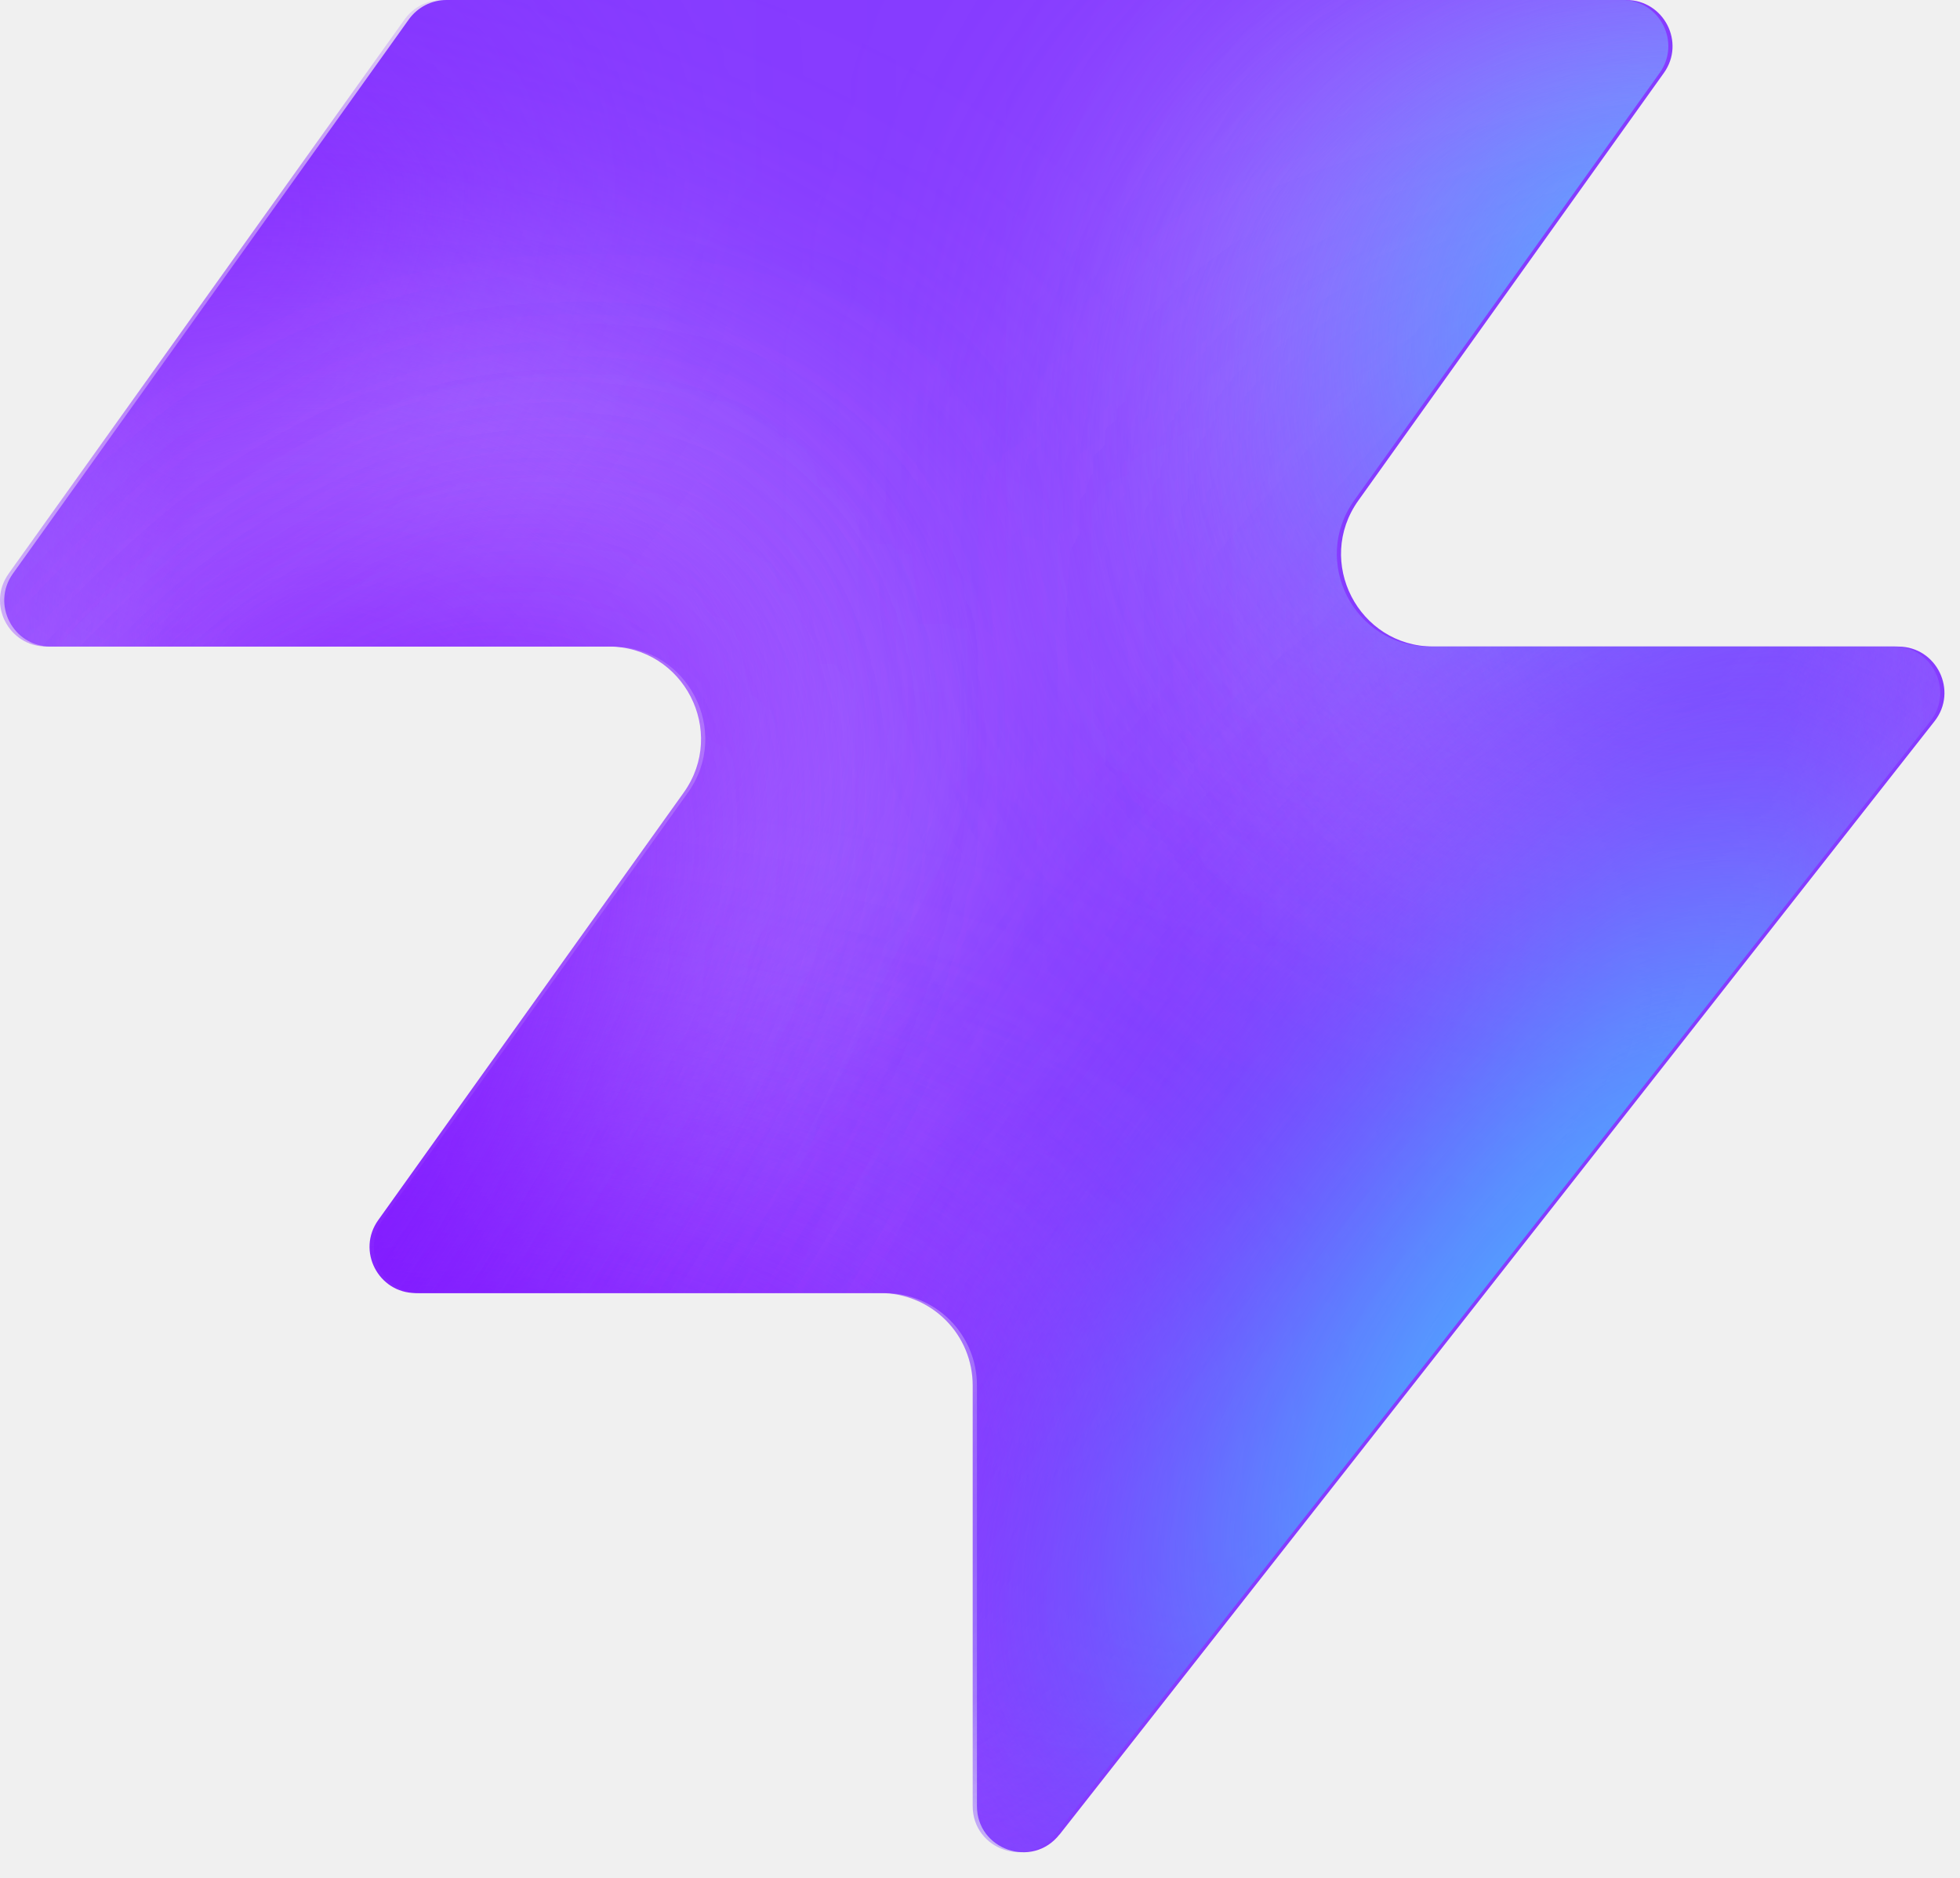
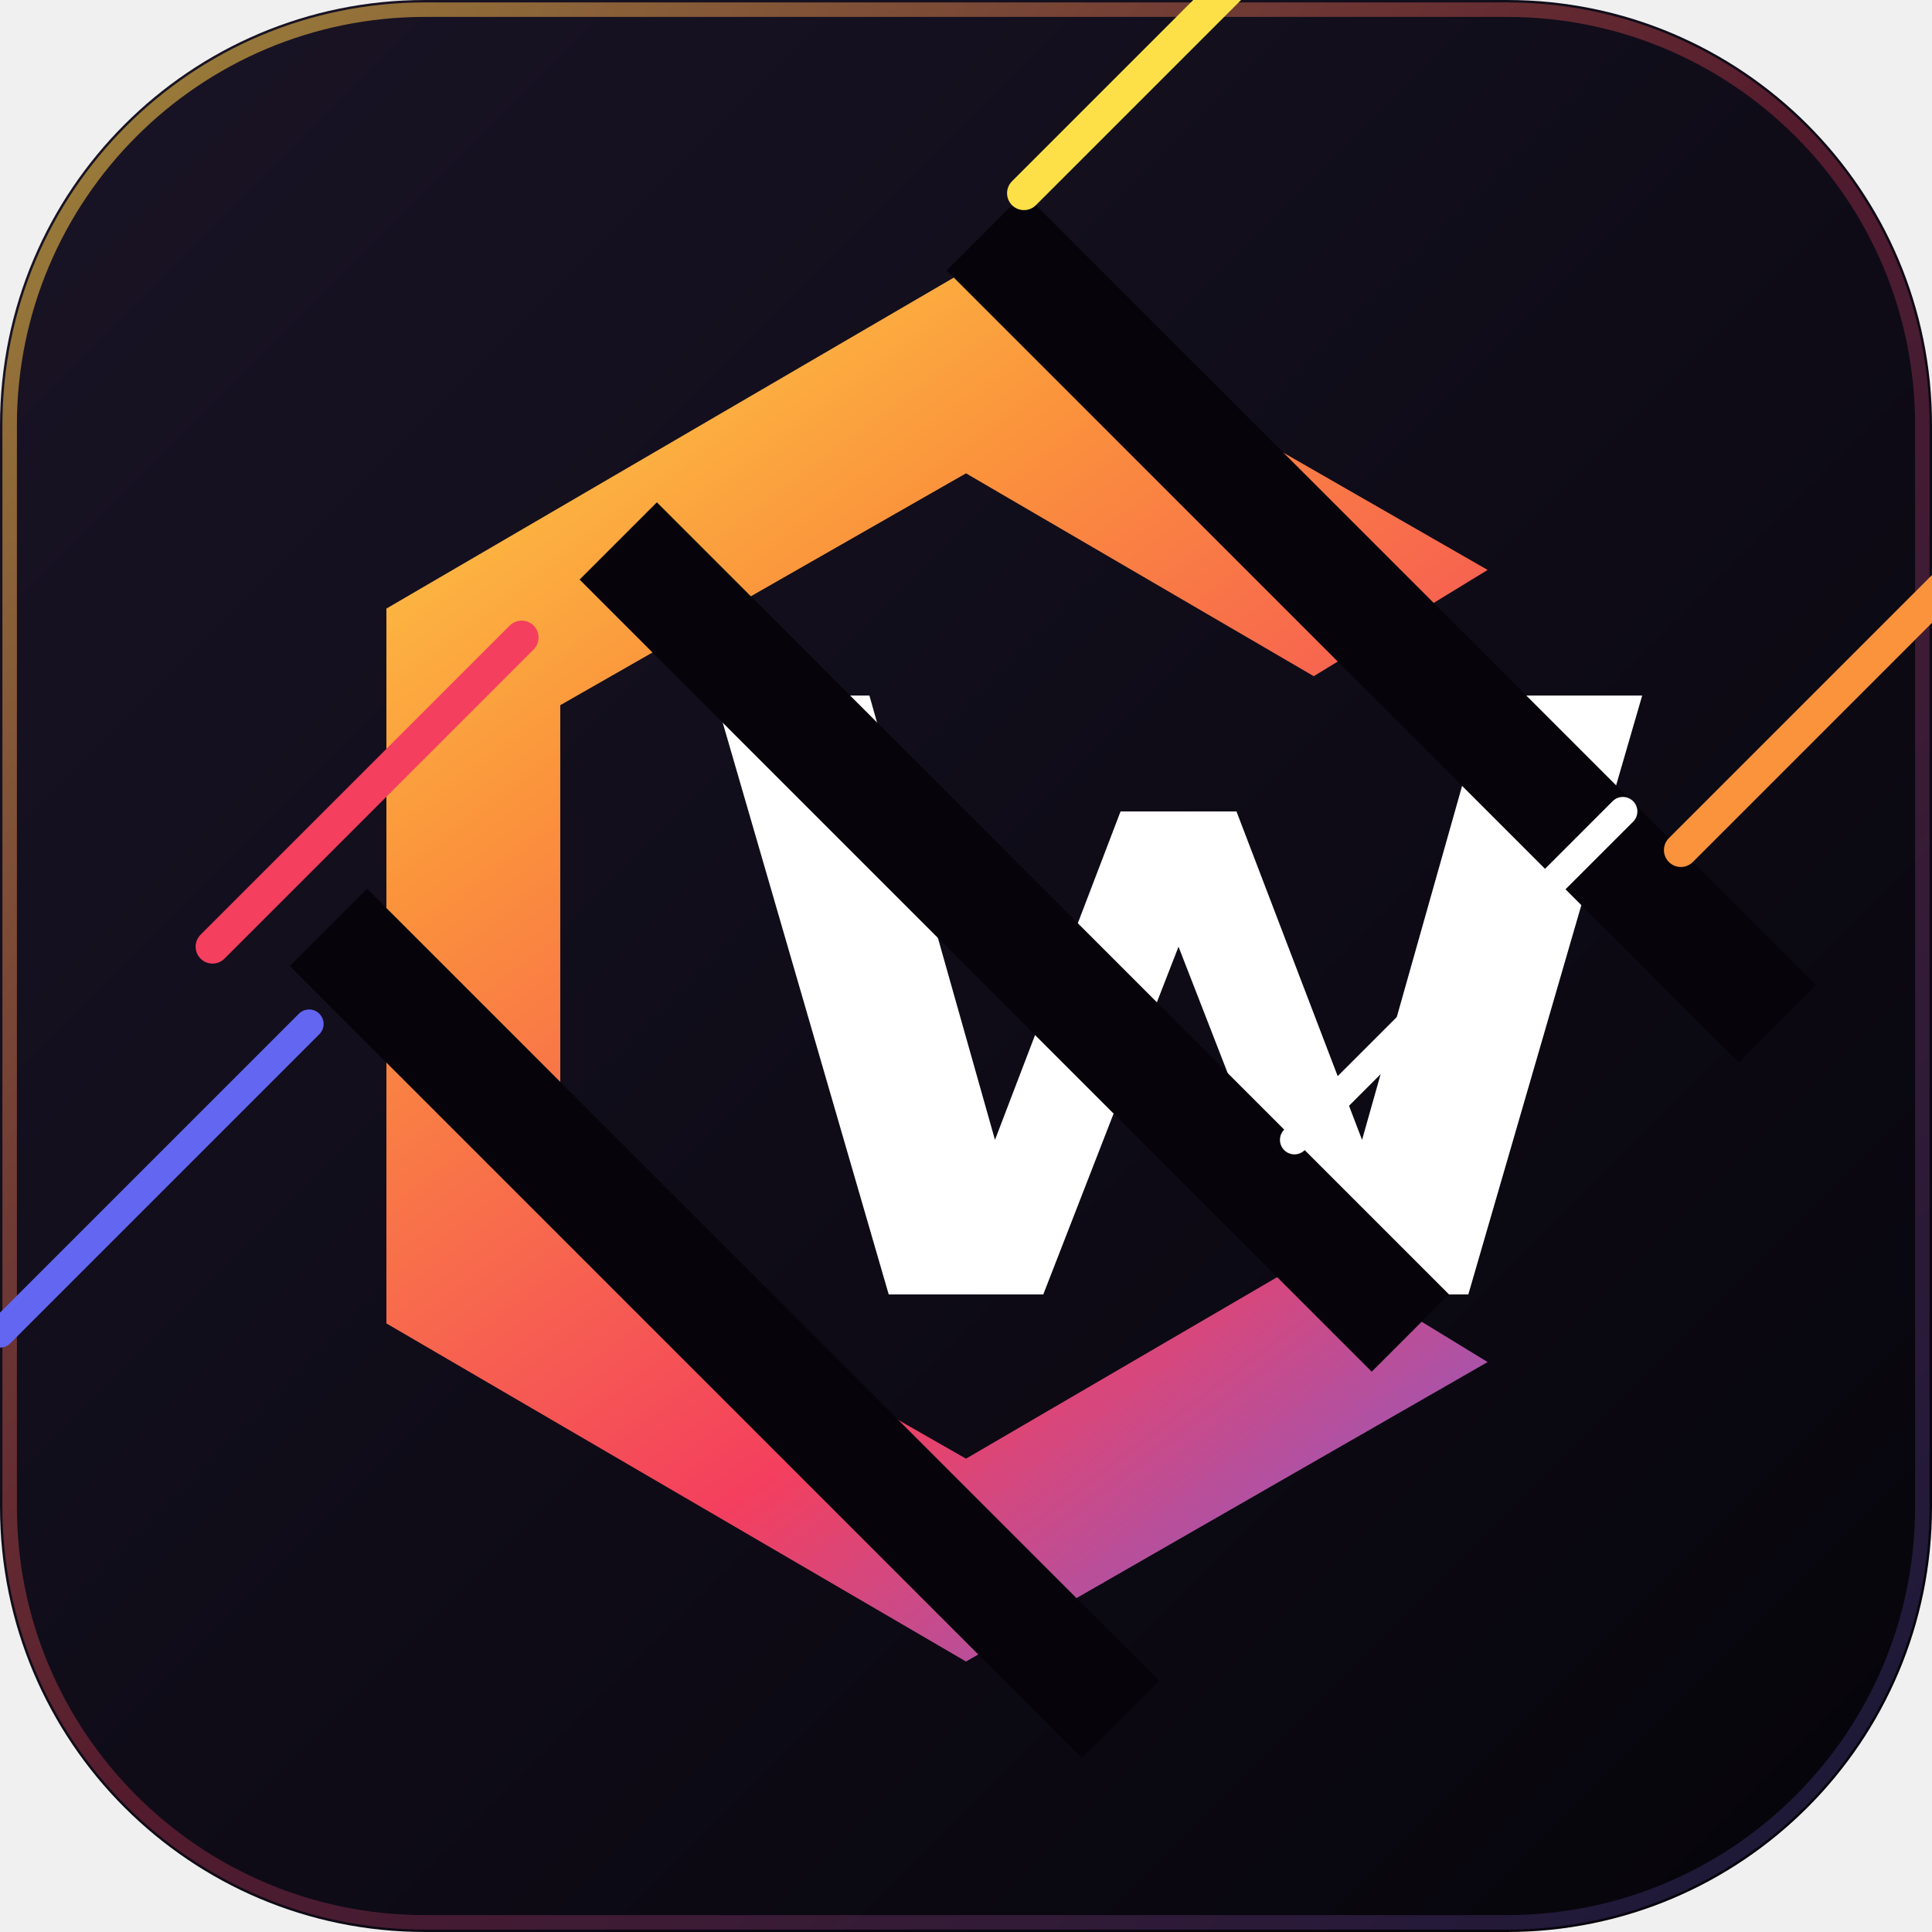
- <svg xmlns="http://www.w3.org/2000/svg" width="48" height="46" fill="none" viewBox="0 0 48 46">
-   <path fill="#863bff" d="M25.946 44.938c-.664.845-2.021.375-2.021-.698V33.937a2.26 2.26 0 0 0-2.262-2.262H10.287c-.92 0-1.456-1.04-.92-1.788l7.48-10.471c1.07-1.497 0-3.578-1.842-3.578H1.237c-.92 0-1.456-1.04-.92-1.788L10.013.474c.214-.297.556-.474.92-.474h28.894c.92 0 1.456 1.04.92 1.788l-7.48 10.471c-1.07 1.498 0 3.579 1.842 3.579h11.377c.943 0 1.473 1.088.89 1.83L25.947 44.94z" style="fill:#863bff;fill:color(display-p3 .525 .23 1);fill-opacity:1" />
-   <mask id="a" width="48" height="46" x="0" y="0" maskUnits="userSpaceOnUse" style="mask-type:alpha">
-     <path fill="#000" d="M25.842 44.938c-.664.844-2.021.375-2.021-.698V33.937a2.26 2.26 0 0 0-2.262-2.262H10.183c-.92 0-1.456-1.04-.92-1.788l7.48-10.471c1.07-1.498 0-3.579-1.842-3.579H1.133c-.92 0-1.456-1.04-.92-1.787L9.91.473c.214-.297.556-.474.92-.474h28.894c.92 0 1.456 1.04.92 1.788l-7.48 10.471c-1.07 1.498 0 3.578 1.842 3.578h11.377c.943 0 1.473 1.088.89 1.832L25.843 44.94z" style="fill:#000;fill-opacity:1" />
-   </mask>
-   <g mask="url(#a)">
-     <g filter="url(#b)">
-       <ellipse cx="5.508" cy="14.704" fill="#ede6ff" rx="5.508" ry="14.704" style="fill:#ede6ff;fill:color(display-p3 .927 .903 1);fill-opacity:1" transform="matrix(.00324 1 1 -.00324 -4.47 31.516)" />
-     </g>
-     <g filter="url(#c)">
-       <ellipse cx="10.399" cy="29.851" fill="#ede6ff" rx="10.399" ry="29.851" style="fill:#ede6ff;fill:color(display-p3 .927 .903 1);fill-opacity:1" transform="matrix(.00324 1 1 -.00324 -39.328 7.883)" />
-     </g>
-     <g filter="url(#d)">
-       <ellipse cx="5.508" cy="30.487" fill="#7e14ff" rx="5.508" ry="30.487" style="fill:#7e14ff;fill:color(display-p3 .492 .077 1);fill-opacity:1" transform="rotate(89.814 -25.913 -14.639)scale(1 -1)" />
-     </g>
-     <g filter="url(#e)">
-       <ellipse cx="5.508" cy="30.599" fill="#7e14ff" rx="5.508" ry="30.599" style="fill:#7e14ff;fill:color(display-p3 .492 .077 1);fill-opacity:1" transform="rotate(89.814 -32.644 -3.334)scale(1 -1)" />
-     </g>
-     <g filter="url(#f)">
-       <ellipse cx="5.508" cy="30.599" fill="#7e14ff" rx="5.508" ry="30.599" style="fill:#7e14ff;fill:color(display-p3 .492 .077 1);fill-opacity:1" transform="matrix(.00324 1 1 -.00324 -34.34 30.47)" />
-     </g>
-     <g filter="url(#g)">
-       <ellipse cx="14.072" cy="22.078" fill="#ede6ff" rx="14.072" ry="22.078" style="fill:#ede6ff;fill:color(display-p3 .927 .903 1);fill-opacity:1" transform="rotate(93.35 24.506 48.493)scale(-1 1)" />
-     </g>
-     <g filter="url(#h)">
-       <ellipse cx="3.47" cy="21.501" fill="#7e14ff" rx="3.47" ry="21.501" style="fill:#7e14ff;fill:color(display-p3 .492 .077 1);fill-opacity:1" transform="rotate(89.009 28.708 47.59)scale(-1 1)" />
-     </g>
-     <g filter="url(#i)">
-       <ellipse cx="3.47" cy="21.501" fill="#7e14ff" rx="3.47" ry="21.501" style="fill:#7e14ff;fill:color(display-p3 .492 .077 1);fill-opacity:1" transform="rotate(89.009 28.708 47.59)scale(-1 1)" />
-     </g>
-     <g filter="url(#j)">
-       <ellipse cx=".387" cy="8.972" fill="#7e14ff" rx="4.407" ry="29.108" style="fill:#7e14ff;fill:color(display-p3 .492 .077 1);fill-opacity:1" transform="rotate(39.51 .387 8.972)" />
-     </g>
-     <g filter="url(#k)">
-       <ellipse cx="47.523" cy="-6.092" fill="#7e14ff" rx="4.407" ry="29.108" style="fill:#7e14ff;fill:color(display-p3 .492 .077 1);fill-opacity:1" transform="rotate(37.892 47.523 -6.092)" />
-     </g>
-     <g filter="url(#l)">
-       <ellipse cx="41.412" cy="6.333" fill="#47bfff" rx="5.971" ry="9.665" style="fill:#47bfff;fill:color(display-p3 .28 .748 1);fill-opacity:1" transform="rotate(37.892 41.412 6.333)" />
-     </g>
-     <g filter="url(#m)">
-       <ellipse cx="-1.879" cy="38.332" fill="#7e14ff" rx="4.407" ry="29.108" style="fill:#7e14ff;fill:color(display-p3 .492 .077 1);fill-opacity:1" transform="rotate(37.892 -1.88 38.332)" />
-     </g>
-     <g filter="url(#n)">
-       <ellipse cx="-1.879" cy="38.332" fill="#7e14ff" rx="4.407" ry="29.108" style="fill:#7e14ff;fill:color(display-p3 .492 .077 1);fill-opacity:1" transform="rotate(37.892 -1.88 38.332)" />
-     </g>
-     <g filter="url(#o)">
-       <ellipse cx="35.651" cy="29.907" fill="#7e14ff" rx="4.407" ry="29.108" style="fill:#7e14ff;fill:color(display-p3 .492 .077 1);fill-opacity:1" transform="rotate(37.892 35.651 29.907)" />
-     </g>
-     <g filter="url(#p)">
-       <ellipse cx="38.418" cy="32.4" fill="#47bfff" rx="5.971" ry="15.297" style="fill:#47bfff;fill:color(display-p3 .28 .748 1);fill-opacity:1" transform="rotate(37.892 38.418 32.4)" />
-     </g>
-   </g>
+ <svg xmlns="http://www.w3.org/2000/svg" viewBox="0 0 200 200" fill="none">
  <defs>
-     <filter id="b" width="60.045" height="41.654" x="-19.77" y="16.149" color-interpolation-filters="sRGB" filterUnits="userSpaceOnUse">
-       <feFlood flood-opacity="0" result="BackgroundImageFix" />
-       <feBlend in="SourceGraphic" in2="BackgroundImageFix" result="shape" />
-       <feGaussianBlur result="effect1_foregroundBlur_2002_17158" stdDeviation="7.659" />
-     </filter>
-     <filter id="c" width="90.34" height="51.437" x="-54.613" y="-7.533" color-interpolation-filters="sRGB" filterUnits="userSpaceOnUse">
-       <feFlood flood-opacity="0" result="BackgroundImageFix" />
-       <feBlend in="SourceGraphic" in2="BackgroundImageFix" result="shape" />
-       <feGaussianBlur result="effect1_foregroundBlur_2002_17158" stdDeviation="7.659" />
-     </filter>
-     <filter id="d" width="79.355" height="29.4" x="-49.64" y="2.03" color-interpolation-filters="sRGB" filterUnits="userSpaceOnUse">
-       <feFlood flood-opacity="0" result="BackgroundImageFix" />
-       <feBlend in="SourceGraphic" in2="BackgroundImageFix" result="shape" />
-       <feGaussianBlur result="effect1_foregroundBlur_2002_17158" stdDeviation="4.596" />
-     </filter>
-     <filter id="e" width="79.579" height="29.4" x="-45.045" y="20.029" color-interpolation-filters="sRGB" filterUnits="userSpaceOnUse">
-       <feFlood flood-opacity="0" result="BackgroundImageFix" />
-       <feBlend in="SourceGraphic" in2="BackgroundImageFix" result="shape" />
-       <feGaussianBlur result="effect1_foregroundBlur_2002_17158" stdDeviation="4.596" />
-     </filter>
-     <filter id="f" width="79.579" height="29.4" x="-43.513" y="21.178" color-interpolation-filters="sRGB" filterUnits="userSpaceOnUse">
-       <feFlood flood-opacity="0" result="BackgroundImageFix" />
-       <feBlend in="SourceGraphic" in2="BackgroundImageFix" result="shape" />
-       <feGaussianBlur result="effect1_foregroundBlur_2002_17158" stdDeviation="4.596" />
-     </filter>
-     <filter id="g" width="74.749" height="58.852" x="15.756" y="-17.901" color-interpolation-filters="sRGB" filterUnits="userSpaceOnUse">
-       <feFlood flood-opacity="0" result="BackgroundImageFix" />
-       <feBlend in="SourceGraphic" in2="BackgroundImageFix" result="shape" />
-       <feGaussianBlur result="effect1_foregroundBlur_2002_17158" stdDeviation="7.659" />
-     </filter>
-     <filter id="h" width="61.377" height="25.362" x="23.548" y="2.284" color-interpolation-filters="sRGB" filterUnits="userSpaceOnUse">
-       <feFlood flood-opacity="0" result="BackgroundImageFix" />
-       <feBlend in="SourceGraphic" in2="BackgroundImageFix" result="shape" />
-       <feGaussianBlur result="effect1_foregroundBlur_2002_17158" stdDeviation="4.596" />
-     </filter>
-     <filter id="i" width="61.377" height="25.362" x="23.548" y="2.284" color-interpolation-filters="sRGB" filterUnits="userSpaceOnUse">
-       <feFlood flood-opacity="0" result="BackgroundImageFix" />
-       <feBlend in="SourceGraphic" in2="BackgroundImageFix" result="shape" />
-       <feGaussianBlur result="effect1_foregroundBlur_2002_17158" stdDeviation="4.596" />
-     </filter>
-     <filter id="j" width="56.045" height="63.649" x="-27.636" y="-22.853" color-interpolation-filters="sRGB" filterUnits="userSpaceOnUse">
-       <feFlood flood-opacity="0" result="BackgroundImageFix" />
-       <feBlend in="SourceGraphic" in2="BackgroundImageFix" result="shape" />
-       <feGaussianBlur result="effect1_foregroundBlur_2002_17158" stdDeviation="4.596" />
-     </filter>
-     <filter id="k" width="54.814" height="64.646" x="20.116" y="-38.415" color-interpolation-filters="sRGB" filterUnits="userSpaceOnUse">
-       <feFlood flood-opacity="0" result="BackgroundImageFix" />
-       <feBlend in="SourceGraphic" in2="BackgroundImageFix" result="shape" />
-       <feGaussianBlur result="effect1_foregroundBlur_2002_17158" stdDeviation="4.596" />
-     </filter>
-     <filter id="l" width="33.541" height="35.313" x="24.641" y="-11.323" color-interpolation-filters="sRGB" filterUnits="userSpaceOnUse">
-       <feFlood flood-opacity="0" result="BackgroundImageFix" />
-       <feBlend in="SourceGraphic" in2="BackgroundImageFix" result="shape" />
-       <feGaussianBlur result="effect1_foregroundBlur_2002_17158" stdDeviation="4.596" />
-     </filter>
-     <filter id="m" width="54.814" height="64.646" x="-29.286" y="6.009" color-interpolation-filters="sRGB" filterUnits="userSpaceOnUse">
-       <feFlood flood-opacity="0" result="BackgroundImageFix" />
-       <feBlend in="SourceGraphic" in2="BackgroundImageFix" result="shape" />
-       <feGaussianBlur result="effect1_foregroundBlur_2002_17158" stdDeviation="4.596" />
-     </filter>
-     <filter id="n" width="54.814" height="64.646" x="-29.286" y="6.009" color-interpolation-filters="sRGB" filterUnits="userSpaceOnUse">
-       <feFlood flood-opacity="0" result="BackgroundImageFix" />
-       <feBlend in="SourceGraphic" in2="BackgroundImageFix" result="shape" />
-       <feGaussianBlur result="effect1_foregroundBlur_2002_17158" stdDeviation="4.596" />
-     </filter>
-     <filter id="o" width="54.814" height="64.646" x="8.244" y="-2.416" color-interpolation-filters="sRGB" filterUnits="userSpaceOnUse">
-       <feFlood flood-opacity="0" result="BackgroundImageFix" />
-       <feBlend in="SourceGraphic" in2="BackgroundImageFix" result="shape" />
-       <feGaussianBlur result="effect1_foregroundBlur_2002_17158" stdDeviation="4.596" />
-     </filter>
-     <filter id="p" width="39.409" height="43.623" x="18.713" y="10.588" color-interpolation-filters="sRGB" filterUnits="userSpaceOnUse">
-       <feFlood flood-opacity="0" result="BackgroundImageFix" />
-       <feBlend in="SourceGraphic" in2="BackgroundImageFix" result="shape" />
-       <feGaussianBlur result="effect1_foregroundBlur_2002_17158" stdDeviation="4.596" />
-     </filter>
+     <linearGradient id="cs-ext-bg" x1="0" y1="0" x2="200" y2="200" gradientUnits="userSpaceOnUse">
+       <stop offset="0%" stop-color="#1A1426" />
+       <stop offset="50%" stop-color="#0F0C18" />
+       <stop offset="100%" stop-color="#06040A" />
+     </linearGradient>
+     <linearGradient id="cs-ext-sunset" x1="40" y1="20" x2="160" y2="180" gradientUnits="userSpaceOnUse">
+       <stop offset="0%" stop-color="#FDE047" />
+       <stop offset="30%" stop-color="#FB923C" />
+       <stop offset="65%" stop-color="#F43F5E" />
+       <stop offset="100%" stop-color="#6366F1" />
+     </linearGradient>
+     <linearGradient id="cs-ext-rim" x1="0" y1="0" x2="200" y2="200" gradientUnits="userSpaceOnUse">
+       <stop offset="0%" stop-color="#FDE047" stop-opacity="0.6" />
+       <stop offset="50%" stop-color="#F43F5E" stop-opacity="0.3" />
+       <stop offset="100%" stop-color="#6366F1" stop-opacity="0.2" />
+     </linearGradient>
  </defs>
+   <rect width="200" height="200" rx="44" fill="url(#cs-ext-bg)" />
+   <rect x="1" y="1" width="198" height="198" rx="43" stroke="url(#cs-ext-rim)" stroke-width="1.5" />
+   <path d="M100 28 L154 59 L136 70 L100 49 L58 73 L58 127 L100 151 L136 130 L154 141 L100 172 L40 137 L40 63 Z" fill="url(#cs-ext-sunset)" />
+   <path d="M74 72 L90 72 L103 118 L116 84 L128 84 L141 118 L154 72 L170 72 L152 134 L136 134 L122 98 L108 134 L92 134 Z" fill="#FFFFFF" />
+   <path d="M106 20 L188 102 L180 110 L98 28 Z" fill="#06040A" />
+   <path d="M68 52 L150 134 L142 142 L60 60 Z" fill="#06040A" />
+   <path d="M38 92 L120 174 L112 182 L30 100 Z" fill="#06040A" />
+   <path d="M106 20 L138 -12" stroke="#FDE047" stroke-width="3.5" stroke-linecap="round" />
+   <path d="M174 88 L206 56" stroke="#FB923C" stroke-width="3.5" stroke-linecap="round" />
+   <path d="M54 66 L22 98" stroke="#F43F5E" stroke-width="3.5" stroke-linecap="round" />
+   <path d="M134 118 L168 84" stroke="#FFFFFF" stroke-width="3" stroke-linecap="round" />
+   <path d="M32 106 L0 138" stroke="#6366F1" stroke-width="3" stroke-linecap="round" />
</svg>
